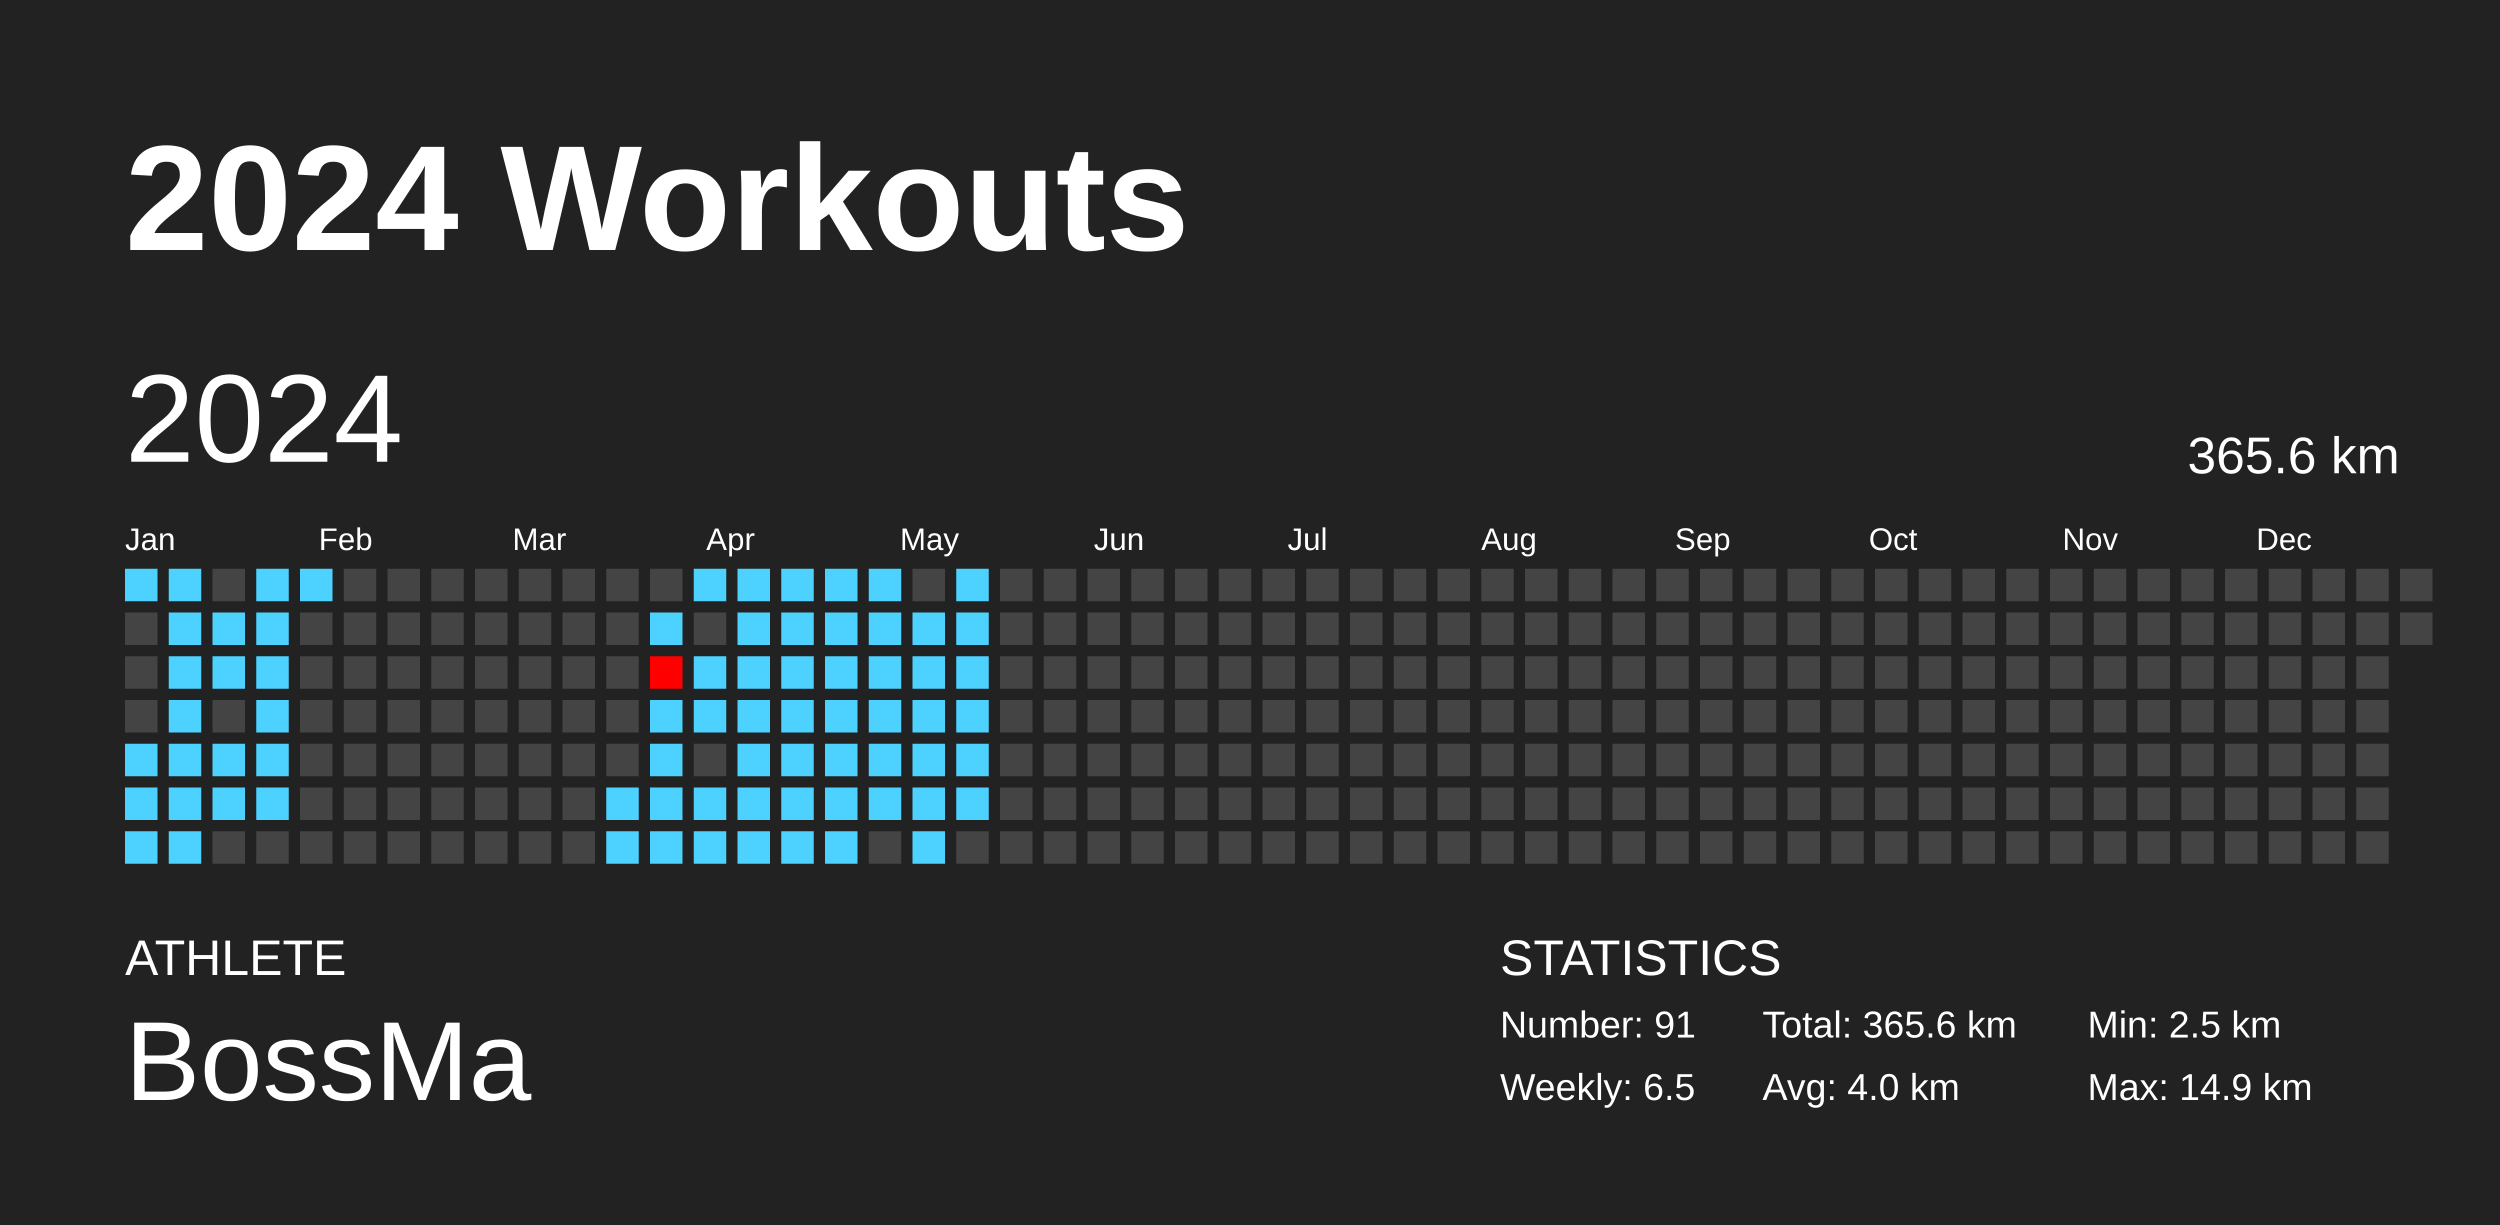
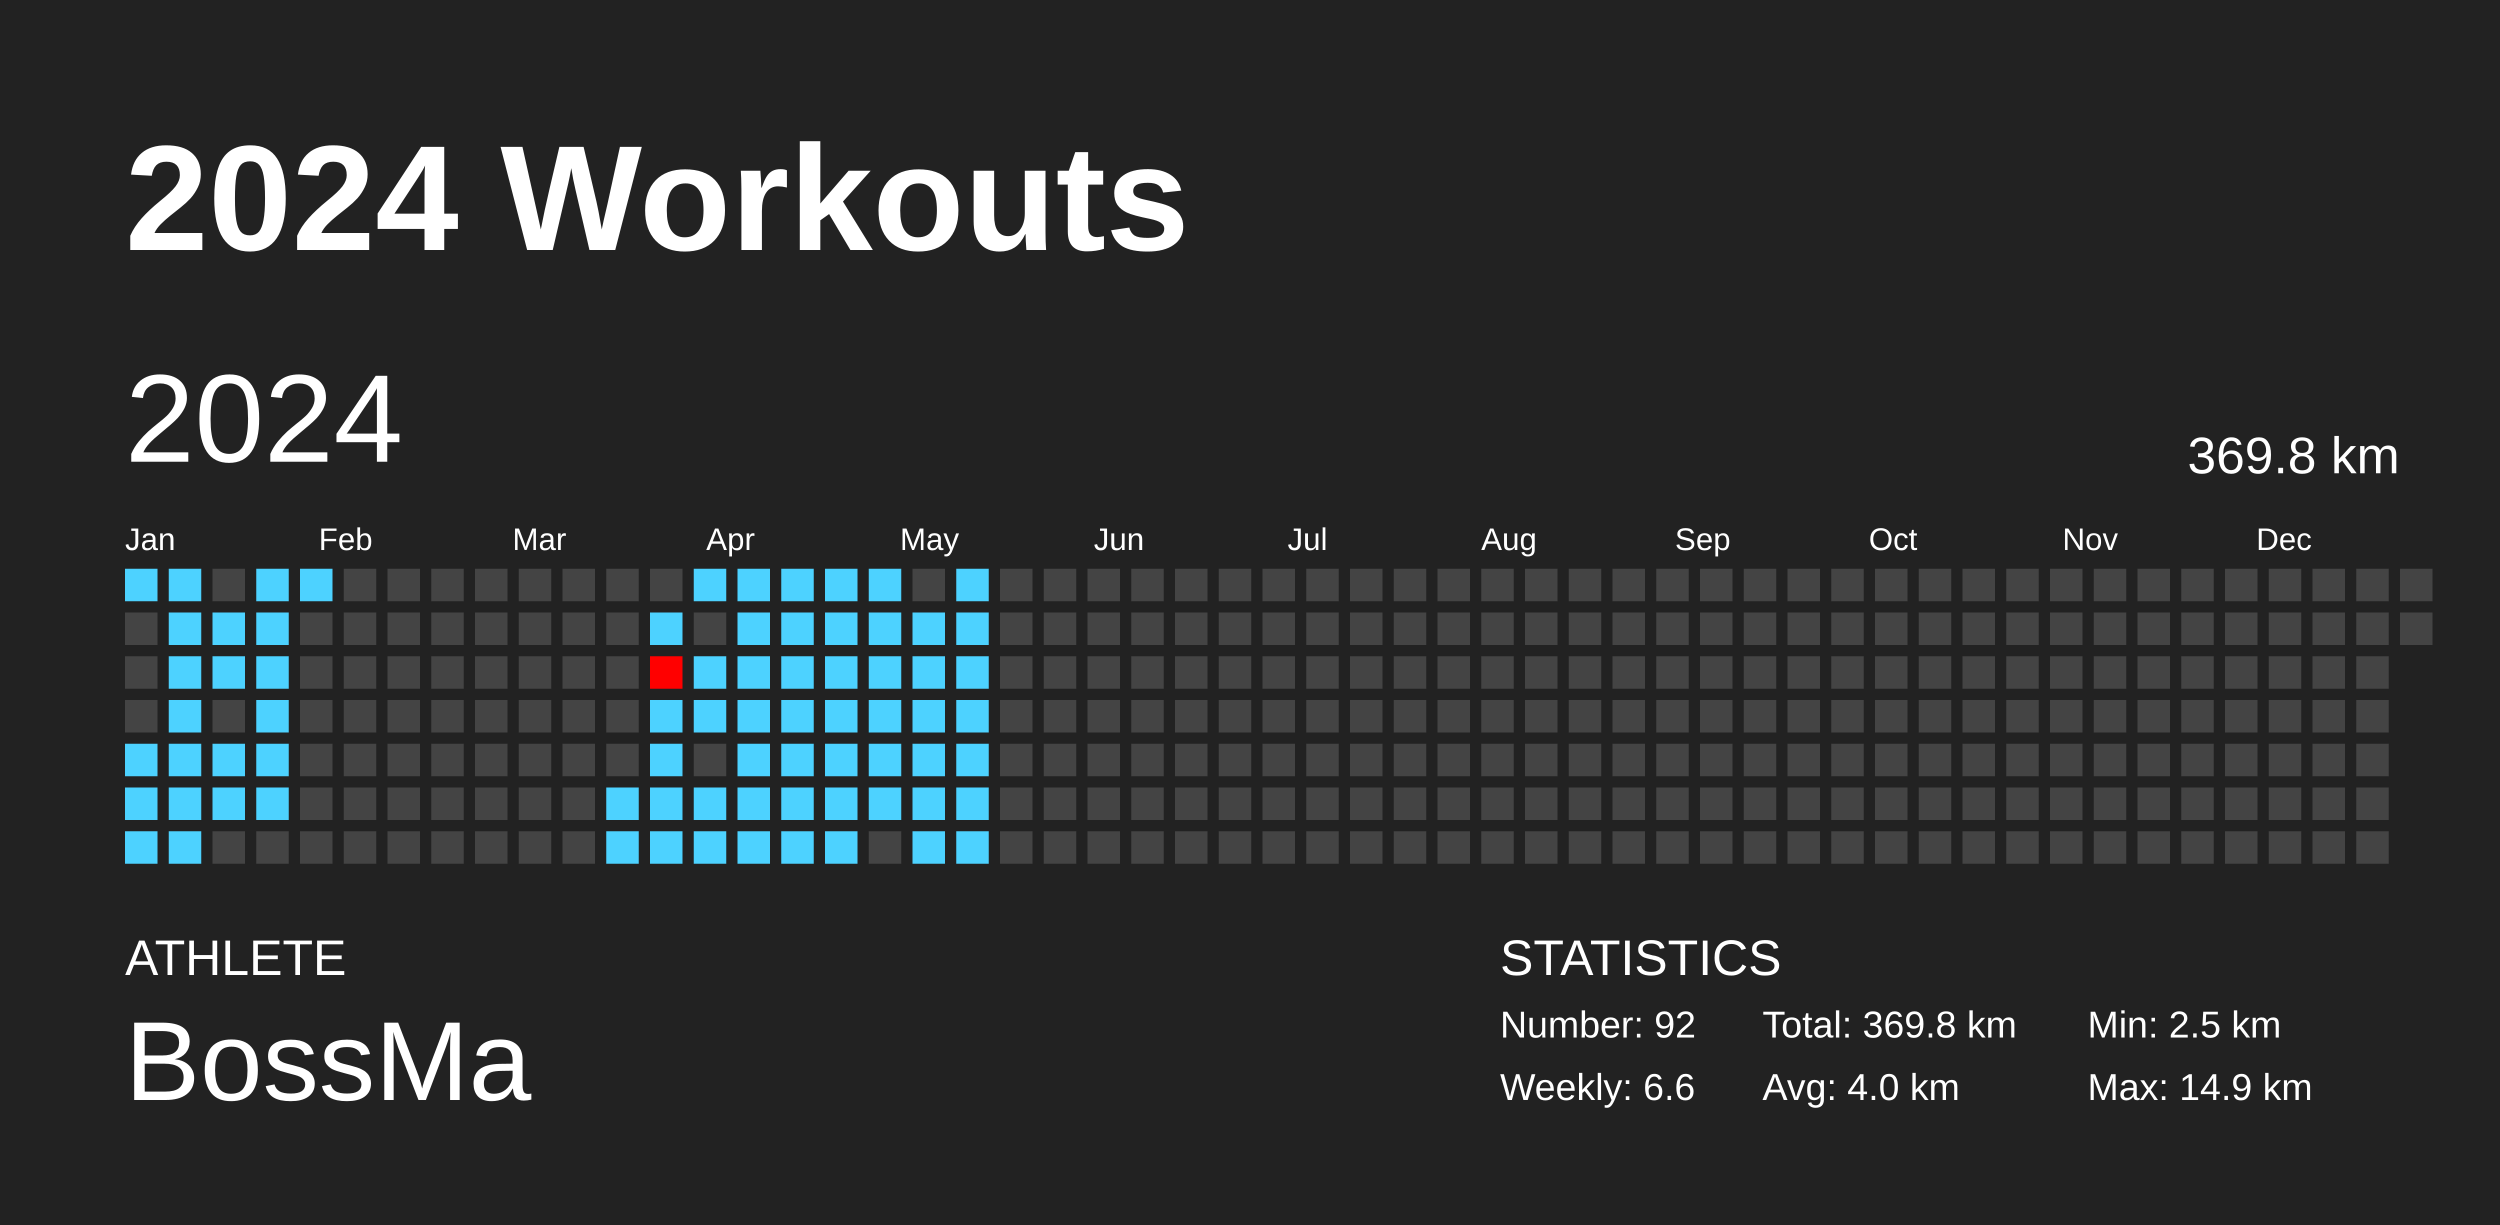
<svg xmlns="http://www.w3.org/2000/svg" baseProfile="full" height="98mm" version="1.1" viewBox="0,0,200,98" width="200mm">
  <defs />
  <rect fill="#222222" height="98" width="200" x="0" y="0" />
  <text fill="#FFFFFF" style="font-size:12px; font-family:Arial; font-weight:bold;" x="10" y="20">2024 Workouts</text>
  <text fill="#FFFFFF" style="font-size:4px; font-family:Arial" x="10" y="78">ATHLETE</text>
  <text fill="#FFFFFF" style="font-size:9px; font-family:Arial" x="10" y="88">BossMa</text>
  <text fill="#FFFFFF" style="font-size:4px; font-family:Arial" x="120" y="78">STATISTICS</text>
-   <text fill="#FFFFFF" style="font-size:3px; font-family:Arial" x="120" y="83">Number: 91</text>
-   <text fill="#FFFFFF" style="font-size:3px; font-family:Arial" x="120" y="88">Weekly: 6.5</text>
-   <text fill="#FFFFFF" style="font-size:3px; font-family:Arial" x="141" y="83">Total: 365.6 km</text>
+   <text fill="#FFFFFF" style="font-size:3px; font-family:Arial" x="120" y="83">Number: 92</text>
+   <text fill="#FFFFFF" style="font-size:3px; font-family:Arial" x="120" y="88">Weekly: 6.6</text>
+   <text fill="#FFFFFF" style="font-size:3px; font-family:Arial" x="141" y="83">Total: 369.8 km</text>
  <text fill="#FFFFFF" style="font-size:3px; font-family:Arial" x="141" y="88">Avg: 4.0 km</text>
  <text fill="#FFFFFF" style="font-size:3px; font-family:Arial" x="167" y="83">Min: 2.5 km</text>
  <text fill="#FFFFFF" style="font-size:3px; font-family:Arial" x="167" y="88">Max: 14.9 km</text>
  <text dominant-baseline="hanging" fill="#FFFFFF" style="font-size:10.0px; font-family:Arial;" x="10" y="30">2024</text>
-   <text dominant-baseline="hanging" fill="#FFFFFF" style="font-size:4.125px; font-family:Arial;" x="175" y="35">365.6 km</text>
+   <text dominant-baseline="hanging" fill="#FFFFFF" style="font-size:4.125px; font-family:Arial;" x="175" y="35">369.8 km</text>
  <text fill="#FFFFFF" style="font-size:2.5px; font-family:Arial" x="10.0" y="44">Jan</text>
  <text fill="#FFFFFF" style="font-size:2.5px; font-family:Arial" x="25.5" y="44">Feb</text>
  <text fill="#FFFFFF" style="font-size:2.5px; font-family:Arial" x="41.0" y="44">Mar</text>
  <text fill="#FFFFFF" style="font-size:2.5px; font-family:Arial" x="56.5" y="44">Apr</text>
  <text fill="#FFFFFF" style="font-size:2.5px; font-family:Arial" x="72.0" y="44">May</text>
  <text fill="#FFFFFF" style="font-size:2.5px; font-family:Arial" x="87.5" y="44">Jun</text>
  <text fill="#FFFFFF" style="font-size:2.5px; font-family:Arial" x="103.0" y="44">Jul</text>
  <text fill="#FFFFFF" style="font-size:2.5px; font-family:Arial" x="118.5" y="44">Aug</text>
  <text fill="#FFFFFF" style="font-size:2.5px; font-family:Arial" x="134.0" y="44">Sep</text>
  <text fill="#FFFFFF" style="font-size:2.5px; font-family:Arial" x="149.5" y="44">Oct</text>
  <text fill="#FFFFFF" style="font-size:2.5px; font-family:Arial" x="165.0" y="44">Nov</text>
  <text fill="#FFFFFF" style="font-size:2.5px; font-family:Arial" x="180.5" y="44">Dec</text>
  <rect fill="#4dd2ff" height="2.6" width="2.6" x="10.0" y="45.5" />
  <rect fill="#444444" height="2.6" width="2.6" x="10.0" y="49.0" />
  <rect fill="#444444" height="2.6" width="2.6" x="10.0" y="52.5" />
  <rect fill="#444444" height="2.6" width="2.6" x="10.0" y="56.0" />
  <rect fill="#4dd2ff" height="2.6" width="2.6" x="10.0" y="59.5" />
  <rect fill="#4dd2ff" height="2.6" width="2.6" x="10.0" y="63.0" />
  <rect fill="#4dd2ff" height="2.6" width="2.6" x="10.0" y="66.5" />
  <rect fill="#4dd2ff" height="2.6" width="2.6" x="13.5" y="45.5" />
  <rect fill="#4dd2ff" height="2.6" width="2.6" x="13.5" y="49.0" />
  <rect fill="#4dd2ff" height="2.6" width="2.6" x="13.5" y="52.5" />
  <rect fill="#4dd2ff" height="2.6" width="2.6" x="13.5" y="56.0" />
  <rect fill="#4dd2ff" height="2.6" width="2.6" x="13.5" y="59.5" />
  <rect fill="#4dd2ff" height="2.6" width="2.6" x="13.5" y="63.0" />
  <rect fill="#4dd2ff" height="2.6" width="2.6" x="13.5" y="66.5" />
  <rect fill="#444444" height="2.6" width="2.6" x="17.0" y="45.5" />
  <rect fill="#4dd2ff" height="2.6" width="2.6" x="17.0" y="49.0" />
  <rect fill="#4dd2ff" height="2.6" width="2.6" x="17.0" y="52.5" />
  <rect fill="#444444" height="2.6" width="2.6" x="17.0" y="56.0" />
  <rect fill="#4dd2ff" height="2.6" width="2.6" x="17.0" y="59.5" />
  <rect fill="#4dd2ff" height="2.6" width="2.6" x="17.0" y="63.0" />
  <rect fill="#444444" height="2.6" width="2.6" x="17.0" y="66.5" />
  <rect fill="#4dd2ff" height="2.6" width="2.6" x="20.5" y="45.5" />
  <rect fill="#4dd2ff" height="2.6" width="2.6" x="20.5" y="49.0" />
  <rect fill="#4dd2ff" height="2.6" width="2.6" x="20.5" y="52.5" />
  <rect fill="#4dd2ff" height="2.6" width="2.6" x="20.5" y="56.0" />
  <rect fill="#4dd2ff" height="2.6" width="2.6" x="20.5" y="59.5" />
  <rect fill="#4dd2ff" height="2.6" width="2.6" x="20.5" y="63.0" />
  <rect fill="#444444" height="2.6" width="2.6" x="20.5" y="66.5" />
  <rect fill="#4dd2ff" height="2.6" width="2.6" x="24.0" y="45.5" />
  <rect fill="#444444" height="2.6" width="2.6" x="24.0" y="49.0" />
  <rect fill="#444444" height="2.6" width="2.6" x="24.0" y="52.5" />
  <rect fill="#444444" height="2.6" width="2.6" x="24.0" y="56.0" />
  <rect fill="#444444" height="2.6" width="2.6" x="24.0" y="59.5" />
  <rect fill="#444444" height="2.6" width="2.6" x="24.0" y="63.0" />
  <rect fill="#444444" height="2.6" width="2.6" x="24.0" y="66.5" />
  <rect fill="#444444" height="2.6" width="2.6" x="27.5" y="45.5" />
  <rect fill="#444444" height="2.6" width="2.6" x="27.5" y="49.0" />
  <rect fill="#444444" height="2.6" width="2.6" x="27.5" y="52.5" />
  <rect fill="#444444" height="2.6" width="2.6" x="27.5" y="56.0" />
  <rect fill="#444444" height="2.6" width="2.6" x="27.5" y="59.5" />
  <rect fill="#444444" height="2.6" width="2.6" x="27.5" y="63.0" />
  <rect fill="#444444" height="2.6" width="2.6" x="27.5" y="66.5" />
  <rect fill="#444444" height="2.6" width="2.6" x="31.0" y="45.5" />
  <rect fill="#444444" height="2.6" width="2.6" x="31.0" y="49.0" />
  <rect fill="#444444" height="2.6" width="2.6" x="31.0" y="52.5" />
  <rect fill="#444444" height="2.6" width="2.6" x="31.0" y="56.0" />
  <rect fill="#444444" height="2.6" width="2.6" x="31.0" y="59.5" />
  <rect fill="#444444" height="2.6" width="2.6" x="31.0" y="63.0" />
  <rect fill="#444444" height="2.6" width="2.6" x="31.0" y="66.5" />
  <rect fill="#444444" height="2.6" width="2.6" x="34.5" y="45.5" />
  <rect fill="#444444" height="2.6" width="2.6" x="34.5" y="49.0" />
  <rect fill="#444444" height="2.6" width="2.6" x="34.5" y="52.5" />
  <rect fill="#444444" height="2.6" width="2.6" x="34.5" y="56.0" />
  <rect fill="#444444" height="2.6" width="2.6" x="34.5" y="59.5" />
  <rect fill="#444444" height="2.6" width="2.6" x="34.5" y="63.0" />
  <rect fill="#444444" height="2.6" width="2.6" x="34.5" y="66.5" />
  <rect fill="#444444" height="2.6" width="2.6" x="38.0" y="45.5" />
  <rect fill="#444444" height="2.6" width="2.6" x="38.0" y="49.0" />
  <rect fill="#444444" height="2.6" width="2.6" x="38.0" y="52.5" />
  <rect fill="#444444" height="2.6" width="2.6" x="38.0" y="56.0" />
  <rect fill="#444444" height="2.6" width="2.6" x="38.0" y="59.5" />
  <rect fill="#444444" height="2.6" width="2.6" x="38.0" y="63.0" />
  <rect fill="#444444" height="2.6" width="2.6" x="38.0" y="66.5" />
  <rect fill="#444444" height="2.6" width="2.6" x="41.5" y="45.5" />
  <rect fill="#444444" height="2.6" width="2.6" x="41.5" y="49.0" />
  <rect fill="#444444" height="2.6" width="2.6" x="41.5" y="52.5" />
  <rect fill="#444444" height="2.6" width="2.6" x="41.5" y="56.0" />
  <rect fill="#444444" height="2.6" width="2.6" x="41.5" y="59.5" />
  <rect fill="#444444" height="2.6" width="2.6" x="41.5" y="63.0" />
  <rect fill="#444444" height="2.6" width="2.6" x="41.5" y="66.5" />
  <rect fill="#444444" height="2.6" width="2.6" x="45.0" y="45.5" />
  <rect fill="#444444" height="2.6" width="2.6" x="45.0" y="49.0" />
  <rect fill="#444444" height="2.6" width="2.6" x="45.0" y="52.5" />
  <rect fill="#444444" height="2.6" width="2.6" x="45.0" y="56.0" />
  <rect fill="#444444" height="2.6" width="2.6" x="45.0" y="59.5" />
  <rect fill="#444444" height="2.6" width="2.6" x="45.0" y="63.0" />
  <rect fill="#444444" height="2.6" width="2.6" x="45.0" y="66.5" />
  <rect fill="#444444" height="2.6" width="2.6" x="48.5" y="45.5" />
  <rect fill="#444444" height="2.6" width="2.6" x="48.5" y="49.0" />
  <rect fill="#444444" height="2.6" width="2.6" x="48.5" y="52.5" />
  <rect fill="#444444" height="2.6" width="2.6" x="48.5" y="56.0" />
  <rect fill="#444444" height="2.6" width="2.6" x="48.5" y="59.5" />
  <rect fill="#4dd2ff" height="2.6" width="2.6" x="48.5" y="63.0" />
  <rect fill="#4dd2ff" height="2.6" width="2.6" x="48.5" y="66.5" />
  <rect fill="#444444" height="2.6" width="2.6" x="52.0" y="45.5" />
  <rect fill="#4dd2ff" height="2.6" width="2.6" x="52.0" y="49.0" />
  <rect fill="#ff0000" height="2.6" width="2.6" x="52.0" y="52.5" />
  <rect fill="#4dd2ff" height="2.6" width="2.6" x="52.0" y="56.0" />
  <rect fill="#4dd2ff" height="2.6" width="2.6" x="52.0" y="59.5" />
  <rect fill="#4dd2ff" height="2.6" width="2.6" x="52.0" y="63.0" />
  <rect fill="#4dd2ff" height="2.6" width="2.6" x="52.0" y="66.5" />
  <rect fill="#4dd2ff" height="2.6" width="2.6" x="55.5" y="45.5" />
  <rect fill="#444444" height="2.6" width="2.6" x="55.5" y="49.0" />
  <rect fill="#4dd2ff" height="2.6" width="2.6" x="55.5" y="52.5" />
  <rect fill="#4dd2ff" height="2.6" width="2.6" x="55.5" y="56.0" />
  <rect fill="#444444" height="2.6" width="2.6" x="55.5" y="59.5" />
  <rect fill="#4dd2ff" height="2.6" width="2.6" x="55.5" y="63.0" />
  <rect fill="#4dd2ff" height="2.6" width="2.6" x="55.5" y="66.5" />
  <rect fill="#4dd2ff" height="2.6" width="2.6" x="59.0" y="45.5" />
  <rect fill="#4dd2ff" height="2.6" width="2.6" x="59.0" y="49.0" />
  <rect fill="#4dd2ff" height="2.6" width="2.6" x="59.0" y="52.5" />
  <rect fill="#4dd2ff" height="2.6" width="2.6" x="59.0" y="56.0" />
  <rect fill="#4dd2ff" height="2.6" width="2.6" x="59.0" y="59.5" />
  <rect fill="#4dd2ff" height="2.6" width="2.6" x="59.0" y="63.0" />
  <rect fill="#4dd2ff" height="2.6" width="2.6" x="59.0" y="66.5" />
  <rect fill="#4dd2ff" height="2.6" width="2.6" x="62.5" y="45.5" />
  <rect fill="#4dd2ff" height="2.6" width="2.6" x="62.5" y="49.0" />
  <rect fill="#4dd2ff" height="2.6" width="2.6" x="62.5" y="52.5" />
  <rect fill="#4dd2ff" height="2.6" width="2.6" x="62.5" y="56.0" />
  <rect fill="#4dd2ff" height="2.6" width="2.6" x="62.5" y="59.5" />
  <rect fill="#4dd2ff" height="2.6" width="2.6" x="62.5" y="63.0" />
  <rect fill="#4dd2ff" height="2.6" width="2.6" x="62.5" y="66.5" />
  <rect fill="#4dd2ff" height="2.6" width="2.6" x="66.0" y="45.5" />
  <rect fill="#4dd2ff" height="2.6" width="2.6" x="66.0" y="49.0" />
  <rect fill="#4dd2ff" height="2.6" width="2.6" x="66.0" y="52.5" />
  <rect fill="#4dd2ff" height="2.6" width="2.6" x="66.0" y="56.0" />
  <rect fill="#4dd2ff" height="2.6" width="2.6" x="66.0" y="59.5" />
  <rect fill="#4dd2ff" height="2.6" width="2.6" x="66.0" y="63.0" />
  <rect fill="#4dd2ff" height="2.6" width="2.6" x="66.0" y="66.5" />
  <rect fill="#4dd2ff" height="2.6" width="2.6" x="69.5" y="45.5" />
  <rect fill="#4dd2ff" height="2.6" width="2.6" x="69.5" y="49.0" />
  <rect fill="#4dd2ff" height="2.6" width="2.6" x="69.5" y="52.5" />
  <rect fill="#4dd2ff" height="2.6" width="2.6" x="69.5" y="56.0" />
  <rect fill="#4dd2ff" height="2.6" width="2.6" x="69.5" y="59.5" />
  <rect fill="#4dd2ff" height="2.6" width="2.6" x="69.5" y="63.0" />
  <rect fill="#444444" height="2.6" width="2.6" x="69.5" y="66.5" />
  <rect fill="#444444" height="2.6" width="2.6" x="73.0" y="45.5" />
  <rect fill="#4dd2ff" height="2.6" width="2.6" x="73.0" y="49.0" />
  <rect fill="#4dd2ff" height="2.6" width="2.6" x="73.0" y="52.5" />
  <rect fill="#4dd2ff" height="2.6" width="2.6" x="73.0" y="56.0" />
  <rect fill="#4dd2ff" height="2.6" width="2.6" x="73.0" y="59.5" />
  <rect fill="#4dd2ff" height="2.6" width="2.6" x="73.0" y="63.0" />
  <rect fill="#4dd2ff" height="2.6" width="2.6" x="73.0" y="66.5" />
  <rect fill="#4dd2ff" height="2.6" width="2.6" x="76.5" y="45.5" />
  <rect fill="#4dd2ff" height="2.6" width="2.6" x="76.5" y="49.0" />
  <rect fill="#4dd2ff" height="2.6" width="2.6" x="76.5" y="52.5" />
  <rect fill="#4dd2ff" height="2.6" width="2.6" x="76.5" y="56.0" />
  <rect fill="#4dd2ff" height="2.6" width="2.6" x="76.5" y="59.5" />
  <rect fill="#4dd2ff" height="2.6" width="2.6" x="76.5" y="63.0" />
-   <rect fill="#444444" height="2.6" width="2.6" x="76.5" y="66.5" />
+   <rect fill="#4dd2ff" height="2.6" width="2.6" x="76.5" y="66.5" />
  <rect fill="#444444" height="2.6" width="2.6" x="80.0" y="45.5" />
  <rect fill="#444444" height="2.6" width="2.6" x="80.0" y="49.0" />
  <rect fill="#444444" height="2.6" width="2.6" x="80.0" y="52.5" />
  <rect fill="#444444" height="2.6" width="2.6" x="80.0" y="56.0" />
  <rect fill="#444444" height="2.6" width="2.6" x="80.0" y="59.5" />
  <rect fill="#444444" height="2.6" width="2.6" x="80.0" y="63.0" />
  <rect fill="#444444" height="2.6" width="2.6" x="80.0" y="66.5" />
  <rect fill="#444444" height="2.6" width="2.6" x="83.5" y="45.5" />
  <rect fill="#444444" height="2.6" width="2.6" x="83.5" y="49.0" />
  <rect fill="#444444" height="2.6" width="2.6" x="83.5" y="52.5" />
  <rect fill="#444444" height="2.6" width="2.6" x="83.5" y="56.0" />
  <rect fill="#444444" height="2.6" width="2.6" x="83.5" y="59.5" />
  <rect fill="#444444" height="2.6" width="2.6" x="83.5" y="63.0" />
  <rect fill="#444444" height="2.6" width="2.6" x="83.5" y="66.5" />
  <rect fill="#444444" height="2.6" width="2.6" x="87.0" y="45.5" />
  <rect fill="#444444" height="2.6" width="2.6" x="87.0" y="49.0" />
  <rect fill="#444444" height="2.6" width="2.6" x="87.0" y="52.5" />
  <rect fill="#444444" height="2.6" width="2.6" x="87.0" y="56.0" />
  <rect fill="#444444" height="2.6" width="2.6" x="87.0" y="59.5" />
  <rect fill="#444444" height="2.6" width="2.6" x="87.0" y="63.0" />
  <rect fill="#444444" height="2.6" width="2.6" x="87.0" y="66.5" />
  <rect fill="#444444" height="2.6" width="2.6" x="90.5" y="45.5" />
  <rect fill="#444444" height="2.6" width="2.6" x="90.5" y="49.0" />
  <rect fill="#444444" height="2.6" width="2.6" x="90.5" y="52.5" />
  <rect fill="#444444" height="2.6" width="2.6" x="90.5" y="56.0" />
  <rect fill="#444444" height="2.6" width="2.6" x="90.5" y="59.5" />
  <rect fill="#444444" height="2.6" width="2.6" x="90.5" y="63.0" />
  <rect fill="#444444" height="2.6" width="2.6" x="90.5" y="66.5" />
  <rect fill="#444444" height="2.6" width="2.6" x="94.0" y="45.5" />
  <rect fill="#444444" height="2.6" width="2.6" x="94.0" y="49.0" />
  <rect fill="#444444" height="2.6" width="2.6" x="94.0" y="52.5" />
  <rect fill="#444444" height="2.6" width="2.6" x="94.0" y="56.0" />
  <rect fill="#444444" height="2.6" width="2.6" x="94.0" y="59.5" />
  <rect fill="#444444" height="2.6" width="2.6" x="94.0" y="63.0" />
  <rect fill="#444444" height="2.6" width="2.6" x="94.0" y="66.5" />
  <rect fill="#444444" height="2.6" width="2.6" x="97.5" y="45.5" />
  <rect fill="#444444" height="2.6" width="2.6" x="97.5" y="49.0" />
  <rect fill="#444444" height="2.6" width="2.6" x="97.5" y="52.5" />
  <rect fill="#444444" height="2.6" width="2.6" x="97.5" y="56.0" />
  <rect fill="#444444" height="2.6" width="2.6" x="97.5" y="59.5" />
  <rect fill="#444444" height="2.6" width="2.6" x="97.5" y="63.0" />
  <rect fill="#444444" height="2.6" width="2.6" x="97.5" y="66.5" />
  <rect fill="#444444" height="2.6" width="2.6" x="101.0" y="45.5" />
  <rect fill="#444444" height="2.6" width="2.6" x="101.0" y="49.0" />
  <rect fill="#444444" height="2.6" width="2.6" x="101.0" y="52.5" />
  <rect fill="#444444" height="2.6" width="2.6" x="101.0" y="56.0" />
  <rect fill="#444444" height="2.6" width="2.6" x="101.0" y="59.5" />
  <rect fill="#444444" height="2.6" width="2.6" x="101.0" y="63.0" />
  <rect fill="#444444" height="2.6" width="2.6" x="101.0" y="66.5" />
  <rect fill="#444444" height="2.6" width="2.6" x="104.5" y="45.5" />
  <rect fill="#444444" height="2.6" width="2.6" x="104.5" y="49.0" />
  <rect fill="#444444" height="2.6" width="2.6" x="104.5" y="52.5" />
  <rect fill="#444444" height="2.6" width="2.6" x="104.5" y="56.0" />
  <rect fill="#444444" height="2.6" width="2.6" x="104.5" y="59.5" />
  <rect fill="#444444" height="2.6" width="2.6" x="104.5" y="63.0" />
  <rect fill="#444444" height="2.6" width="2.6" x="104.5" y="66.5" />
  <rect fill="#444444" height="2.6" width="2.6" x="108.0" y="45.5" />
  <rect fill="#444444" height="2.6" width="2.6" x="108.0" y="49.0" />
  <rect fill="#444444" height="2.6" width="2.6" x="108.0" y="52.5" />
  <rect fill="#444444" height="2.6" width="2.6" x="108.0" y="56.0" />
  <rect fill="#444444" height="2.6" width="2.6" x="108.0" y="59.5" />
  <rect fill="#444444" height="2.6" width="2.6" x="108.0" y="63.0" />
  <rect fill="#444444" height="2.6" width="2.6" x="108.0" y="66.5" />
  <rect fill="#444444" height="2.6" width="2.6" x="111.5" y="45.5" />
  <rect fill="#444444" height="2.6" width="2.6" x="111.5" y="49.0" />
  <rect fill="#444444" height="2.6" width="2.6" x="111.5" y="52.5" />
  <rect fill="#444444" height="2.6" width="2.6" x="111.5" y="56.0" />
  <rect fill="#444444" height="2.6" width="2.6" x="111.5" y="59.5" />
  <rect fill="#444444" height="2.6" width="2.6" x="111.5" y="63.0" />
  <rect fill="#444444" height="2.6" width="2.6" x="111.5" y="66.5" />
  <rect fill="#444444" height="2.6" width="2.6" x="115.0" y="45.5" />
  <rect fill="#444444" height="2.6" width="2.6" x="115.0" y="49.0" />
  <rect fill="#444444" height="2.6" width="2.6" x="115.0" y="52.5" />
  <rect fill="#444444" height="2.6" width="2.6" x="115.0" y="56.0" />
  <rect fill="#444444" height="2.6" width="2.6" x="115.0" y="59.5" />
  <rect fill="#444444" height="2.6" width="2.6" x="115.0" y="63.0" />
  <rect fill="#444444" height="2.6" width="2.6" x="115.0" y="66.5" />
  <rect fill="#444444" height="2.6" width="2.6" x="118.5" y="45.5" />
  <rect fill="#444444" height="2.6" width="2.6" x="118.5" y="49.0" />
  <rect fill="#444444" height="2.6" width="2.6" x="118.5" y="52.5" />
  <rect fill="#444444" height="2.6" width="2.6" x="118.5" y="56.0" />
  <rect fill="#444444" height="2.6" width="2.6" x="118.5" y="59.5" />
  <rect fill="#444444" height="2.6" width="2.6" x="118.5" y="63.0" />
  <rect fill="#444444" height="2.6" width="2.6" x="118.5" y="66.5" />
  <rect fill="#444444" height="2.6" width="2.6" x="122.0" y="45.5" />
  <rect fill="#444444" height="2.6" width="2.6" x="122.0" y="49.0" />
  <rect fill="#444444" height="2.6" width="2.6" x="122.0" y="52.5" />
  <rect fill="#444444" height="2.6" width="2.6" x="122.0" y="56.0" />
  <rect fill="#444444" height="2.6" width="2.6" x="122.0" y="59.5" />
  <rect fill="#444444" height="2.6" width="2.6" x="122.0" y="63.0" />
  <rect fill="#444444" height="2.6" width="2.6" x="122.0" y="66.5" />
  <rect fill="#444444" height="2.6" width="2.6" x="125.5" y="45.5" />
  <rect fill="#444444" height="2.6" width="2.6" x="125.5" y="49.0" />
  <rect fill="#444444" height="2.6" width="2.6" x="125.5" y="52.5" />
  <rect fill="#444444" height="2.6" width="2.6" x="125.5" y="56.0" />
  <rect fill="#444444" height="2.6" width="2.6" x="125.5" y="59.5" />
  <rect fill="#444444" height="2.6" width="2.6" x="125.5" y="63.0" />
  <rect fill="#444444" height="2.6" width="2.6" x="125.5" y="66.5" />
  <rect fill="#444444" height="2.6" width="2.6" x="129.0" y="45.5" />
  <rect fill="#444444" height="2.6" width="2.6" x="129.0" y="49.0" />
  <rect fill="#444444" height="2.6" width="2.6" x="129.0" y="52.5" />
  <rect fill="#444444" height="2.6" width="2.6" x="129.0" y="56.0" />
  <rect fill="#444444" height="2.6" width="2.6" x="129.0" y="59.5" />
  <rect fill="#444444" height="2.6" width="2.6" x="129.0" y="63.0" />
  <rect fill="#444444" height="2.6" width="2.6" x="129.0" y="66.5" />
  <rect fill="#444444" height="2.6" width="2.6" x="132.5" y="45.5" />
  <rect fill="#444444" height="2.6" width="2.6" x="132.5" y="49.0" />
  <rect fill="#444444" height="2.6" width="2.6" x="132.5" y="52.5" />
  <rect fill="#444444" height="2.6" width="2.6" x="132.5" y="56.0" />
  <rect fill="#444444" height="2.6" width="2.6" x="132.5" y="59.5" />
  <rect fill="#444444" height="2.6" width="2.6" x="132.5" y="63.0" />
  <rect fill="#444444" height="2.6" width="2.6" x="132.5" y="66.5" />
  <rect fill="#444444" height="2.6" width="2.6" x="136.0" y="45.5" />
  <rect fill="#444444" height="2.6" width="2.6" x="136.0" y="49.0" />
  <rect fill="#444444" height="2.6" width="2.6" x="136.0" y="52.5" />
  <rect fill="#444444" height="2.6" width="2.6" x="136.0" y="56.0" />
  <rect fill="#444444" height="2.6" width="2.6" x="136.0" y="59.5" />
  <rect fill="#444444" height="2.6" width="2.6" x="136.0" y="63.0" />
  <rect fill="#444444" height="2.6" width="2.6" x="136.0" y="66.5" />
  <rect fill="#444444" height="2.6" width="2.6" x="139.5" y="45.5" />
  <rect fill="#444444" height="2.6" width="2.6" x="139.5" y="49.0" />
  <rect fill="#444444" height="2.6" width="2.6" x="139.5" y="52.5" />
  <rect fill="#444444" height="2.6" width="2.6" x="139.5" y="56.0" />
  <rect fill="#444444" height="2.6" width="2.6" x="139.5" y="59.5" />
  <rect fill="#444444" height="2.6" width="2.6" x="139.5" y="63.0" />
  <rect fill="#444444" height="2.6" width="2.6" x="139.5" y="66.5" />
  <rect fill="#444444" height="2.6" width="2.6" x="143.0" y="45.5" />
  <rect fill="#444444" height="2.6" width="2.6" x="143.0" y="49.0" />
  <rect fill="#444444" height="2.6" width="2.6" x="143.0" y="52.5" />
  <rect fill="#444444" height="2.6" width="2.6" x="143.0" y="56.0" />
  <rect fill="#444444" height="2.6" width="2.6" x="143.0" y="59.5" />
  <rect fill="#444444" height="2.6" width="2.6" x="143.0" y="63.0" />
  <rect fill="#444444" height="2.6" width="2.6" x="143.0" y="66.5" />
  <rect fill="#444444" height="2.6" width="2.6" x="146.5" y="45.5" />
  <rect fill="#444444" height="2.6" width="2.6" x="146.5" y="49.0" />
  <rect fill="#444444" height="2.6" width="2.6" x="146.5" y="52.5" />
  <rect fill="#444444" height="2.6" width="2.6" x="146.5" y="56.0" />
  <rect fill="#444444" height="2.6" width="2.6" x="146.5" y="59.5" />
  <rect fill="#444444" height="2.6" width="2.6" x="146.5" y="63.0" />
  <rect fill="#444444" height="2.6" width="2.6" x="146.5" y="66.5" />
  <rect fill="#444444" height="2.6" width="2.6" x="150.0" y="45.5" />
  <rect fill="#444444" height="2.6" width="2.6" x="150.0" y="49.0" />
  <rect fill="#444444" height="2.6" width="2.6" x="150.0" y="52.5" />
  <rect fill="#444444" height="2.6" width="2.6" x="150.0" y="56.0" />
  <rect fill="#444444" height="2.6" width="2.6" x="150.0" y="59.5" />
  <rect fill="#444444" height="2.6" width="2.6" x="150.0" y="63.0" />
  <rect fill="#444444" height="2.6" width="2.6" x="150.0" y="66.5" />
  <rect fill="#444444" height="2.6" width="2.6" x="153.5" y="45.5" />
  <rect fill="#444444" height="2.6" width="2.6" x="153.5" y="49.0" />
  <rect fill="#444444" height="2.6" width="2.6" x="153.5" y="52.5" />
  <rect fill="#444444" height="2.6" width="2.6" x="153.5" y="56.0" />
  <rect fill="#444444" height="2.6" width="2.6" x="153.5" y="59.5" />
  <rect fill="#444444" height="2.6" width="2.6" x="153.5" y="63.0" />
  <rect fill="#444444" height="2.6" width="2.6" x="153.5" y="66.5" />
  <rect fill="#444444" height="2.6" width="2.6" x="157.0" y="45.5" />
  <rect fill="#444444" height="2.6" width="2.6" x="157.0" y="49.0" />
  <rect fill="#444444" height="2.6" width="2.6" x="157.0" y="52.5" />
  <rect fill="#444444" height="2.6" width="2.6" x="157.0" y="56.0" />
  <rect fill="#444444" height="2.6" width="2.6" x="157.0" y="59.5" />
  <rect fill="#444444" height="2.6" width="2.6" x="157.0" y="63.0" />
  <rect fill="#444444" height="2.6" width="2.6" x="157.0" y="66.5" />
  <rect fill="#444444" height="2.6" width="2.6" x="160.5" y="45.5" />
  <rect fill="#444444" height="2.6" width="2.6" x="160.5" y="49.0" />
  <rect fill="#444444" height="2.6" width="2.6" x="160.5" y="52.5" />
  <rect fill="#444444" height="2.6" width="2.6" x="160.5" y="56.0" />
  <rect fill="#444444" height="2.6" width="2.6" x="160.5" y="59.5" />
  <rect fill="#444444" height="2.6" width="2.6" x="160.5" y="63.0" />
  <rect fill="#444444" height="2.6" width="2.6" x="160.5" y="66.5" />
  <rect fill="#444444" height="2.6" width="2.6" x="164.0" y="45.5" />
  <rect fill="#444444" height="2.6" width="2.6" x="164.0" y="49.0" />
  <rect fill="#444444" height="2.6" width="2.6" x="164.0" y="52.5" />
  <rect fill="#444444" height="2.6" width="2.6" x="164.0" y="56.0" />
  <rect fill="#444444" height="2.6" width="2.6" x="164.0" y="59.5" />
  <rect fill="#444444" height="2.6" width="2.6" x="164.0" y="63.0" />
  <rect fill="#444444" height="2.6" width="2.6" x="164.0" y="66.5" />
  <rect fill="#444444" height="2.6" width="2.6" x="167.5" y="45.5" />
  <rect fill="#444444" height="2.6" width="2.6" x="167.5" y="49.0" />
  <rect fill="#444444" height="2.6" width="2.6" x="167.5" y="52.5" />
  <rect fill="#444444" height="2.6" width="2.6" x="167.5" y="56.0" />
  <rect fill="#444444" height="2.6" width="2.6" x="167.5" y="59.5" />
  <rect fill="#444444" height="2.6" width="2.6" x="167.5" y="63.0" />
  <rect fill="#444444" height="2.6" width="2.6" x="167.5" y="66.5" />
  <rect fill="#444444" height="2.6" width="2.6" x="171.0" y="45.5" />
  <rect fill="#444444" height="2.6" width="2.6" x="171.0" y="49.0" />
  <rect fill="#444444" height="2.6" width="2.6" x="171.0" y="52.5" />
  <rect fill="#444444" height="2.6" width="2.6" x="171.0" y="56.0" />
  <rect fill="#444444" height="2.6" width="2.6" x="171.0" y="59.5" />
  <rect fill="#444444" height="2.6" width="2.6" x="171.0" y="63.0" />
  <rect fill="#444444" height="2.6" width="2.6" x="171.0" y="66.5" />
  <rect fill="#444444" height="2.6" width="2.6" x="174.5" y="45.5" />
  <rect fill="#444444" height="2.6" width="2.6" x="174.5" y="49.0" />
  <rect fill="#444444" height="2.6" width="2.6" x="174.5" y="52.5" />
  <rect fill="#444444" height="2.6" width="2.6" x="174.5" y="56.0" />
  <rect fill="#444444" height="2.6" width="2.6" x="174.5" y="59.5" />
  <rect fill="#444444" height="2.6" width="2.6" x="174.5" y="63.0" />
  <rect fill="#444444" height="2.6" width="2.6" x="174.5" y="66.5" />
  <rect fill="#444444" height="2.6" width="2.6" x="178.0" y="45.5" />
  <rect fill="#444444" height="2.6" width="2.6" x="178.0" y="49.0" />
  <rect fill="#444444" height="2.6" width="2.6" x="178.0" y="52.5" />
  <rect fill="#444444" height="2.6" width="2.6" x="178.0" y="56.0" />
  <rect fill="#444444" height="2.6" width="2.6" x="178.0" y="59.5" />
  <rect fill="#444444" height="2.6" width="2.6" x="178.0" y="63.0" />
  <rect fill="#444444" height="2.6" width="2.6" x="178.0" y="66.5" />
  <rect fill="#444444" height="2.6" width="2.6" x="181.5" y="45.5" />
  <rect fill="#444444" height="2.6" width="2.6" x="181.5" y="49.0" />
  <rect fill="#444444" height="2.6" width="2.6" x="181.5" y="52.5" />
  <rect fill="#444444" height="2.6" width="2.6" x="181.5" y="56.0" />
  <rect fill="#444444" height="2.6" width="2.6" x="181.5" y="59.5" />
  <rect fill="#444444" height="2.6" width="2.6" x="181.5" y="63.0" />
  <rect fill="#444444" height="2.6" width="2.6" x="181.5" y="66.5" />
  <rect fill="#444444" height="2.6" width="2.6" x="185.0" y="45.5" />
  <rect fill="#444444" height="2.6" width="2.6" x="185.0" y="49.0" />
  <rect fill="#444444" height="2.6" width="2.6" x="185.0" y="52.5" />
  <rect fill="#444444" height="2.6" width="2.6" x="185.0" y="56.0" />
  <rect fill="#444444" height="2.6" width="2.6" x="185.0" y="59.5" />
  <rect fill="#444444" height="2.6" width="2.6" x="185.0" y="63.0" />
  <rect fill="#444444" height="2.6" width="2.6" x="185.0" y="66.5" />
  <rect fill="#444444" height="2.6" width="2.6" x="188.5" y="45.5" />
  <rect fill="#444444" height="2.6" width="2.6" x="188.5" y="49.0" />
  <rect fill="#444444" height="2.6" width="2.6" x="188.5" y="52.5" />
  <rect fill="#444444" height="2.6" width="2.6" x="188.5" y="56.0" />
  <rect fill="#444444" height="2.6" width="2.6" x="188.5" y="59.5" />
  <rect fill="#444444" height="2.6" width="2.6" x="188.5" y="63.0" />
  <rect fill="#444444" height="2.6" width="2.6" x="188.5" y="66.5" />
  <rect fill="#444444" height="2.6" width="2.6" x="192.0" y="45.5" />
  <rect fill="#444444" height="2.6" width="2.6" x="192.0" y="49.0" />
</svg>
